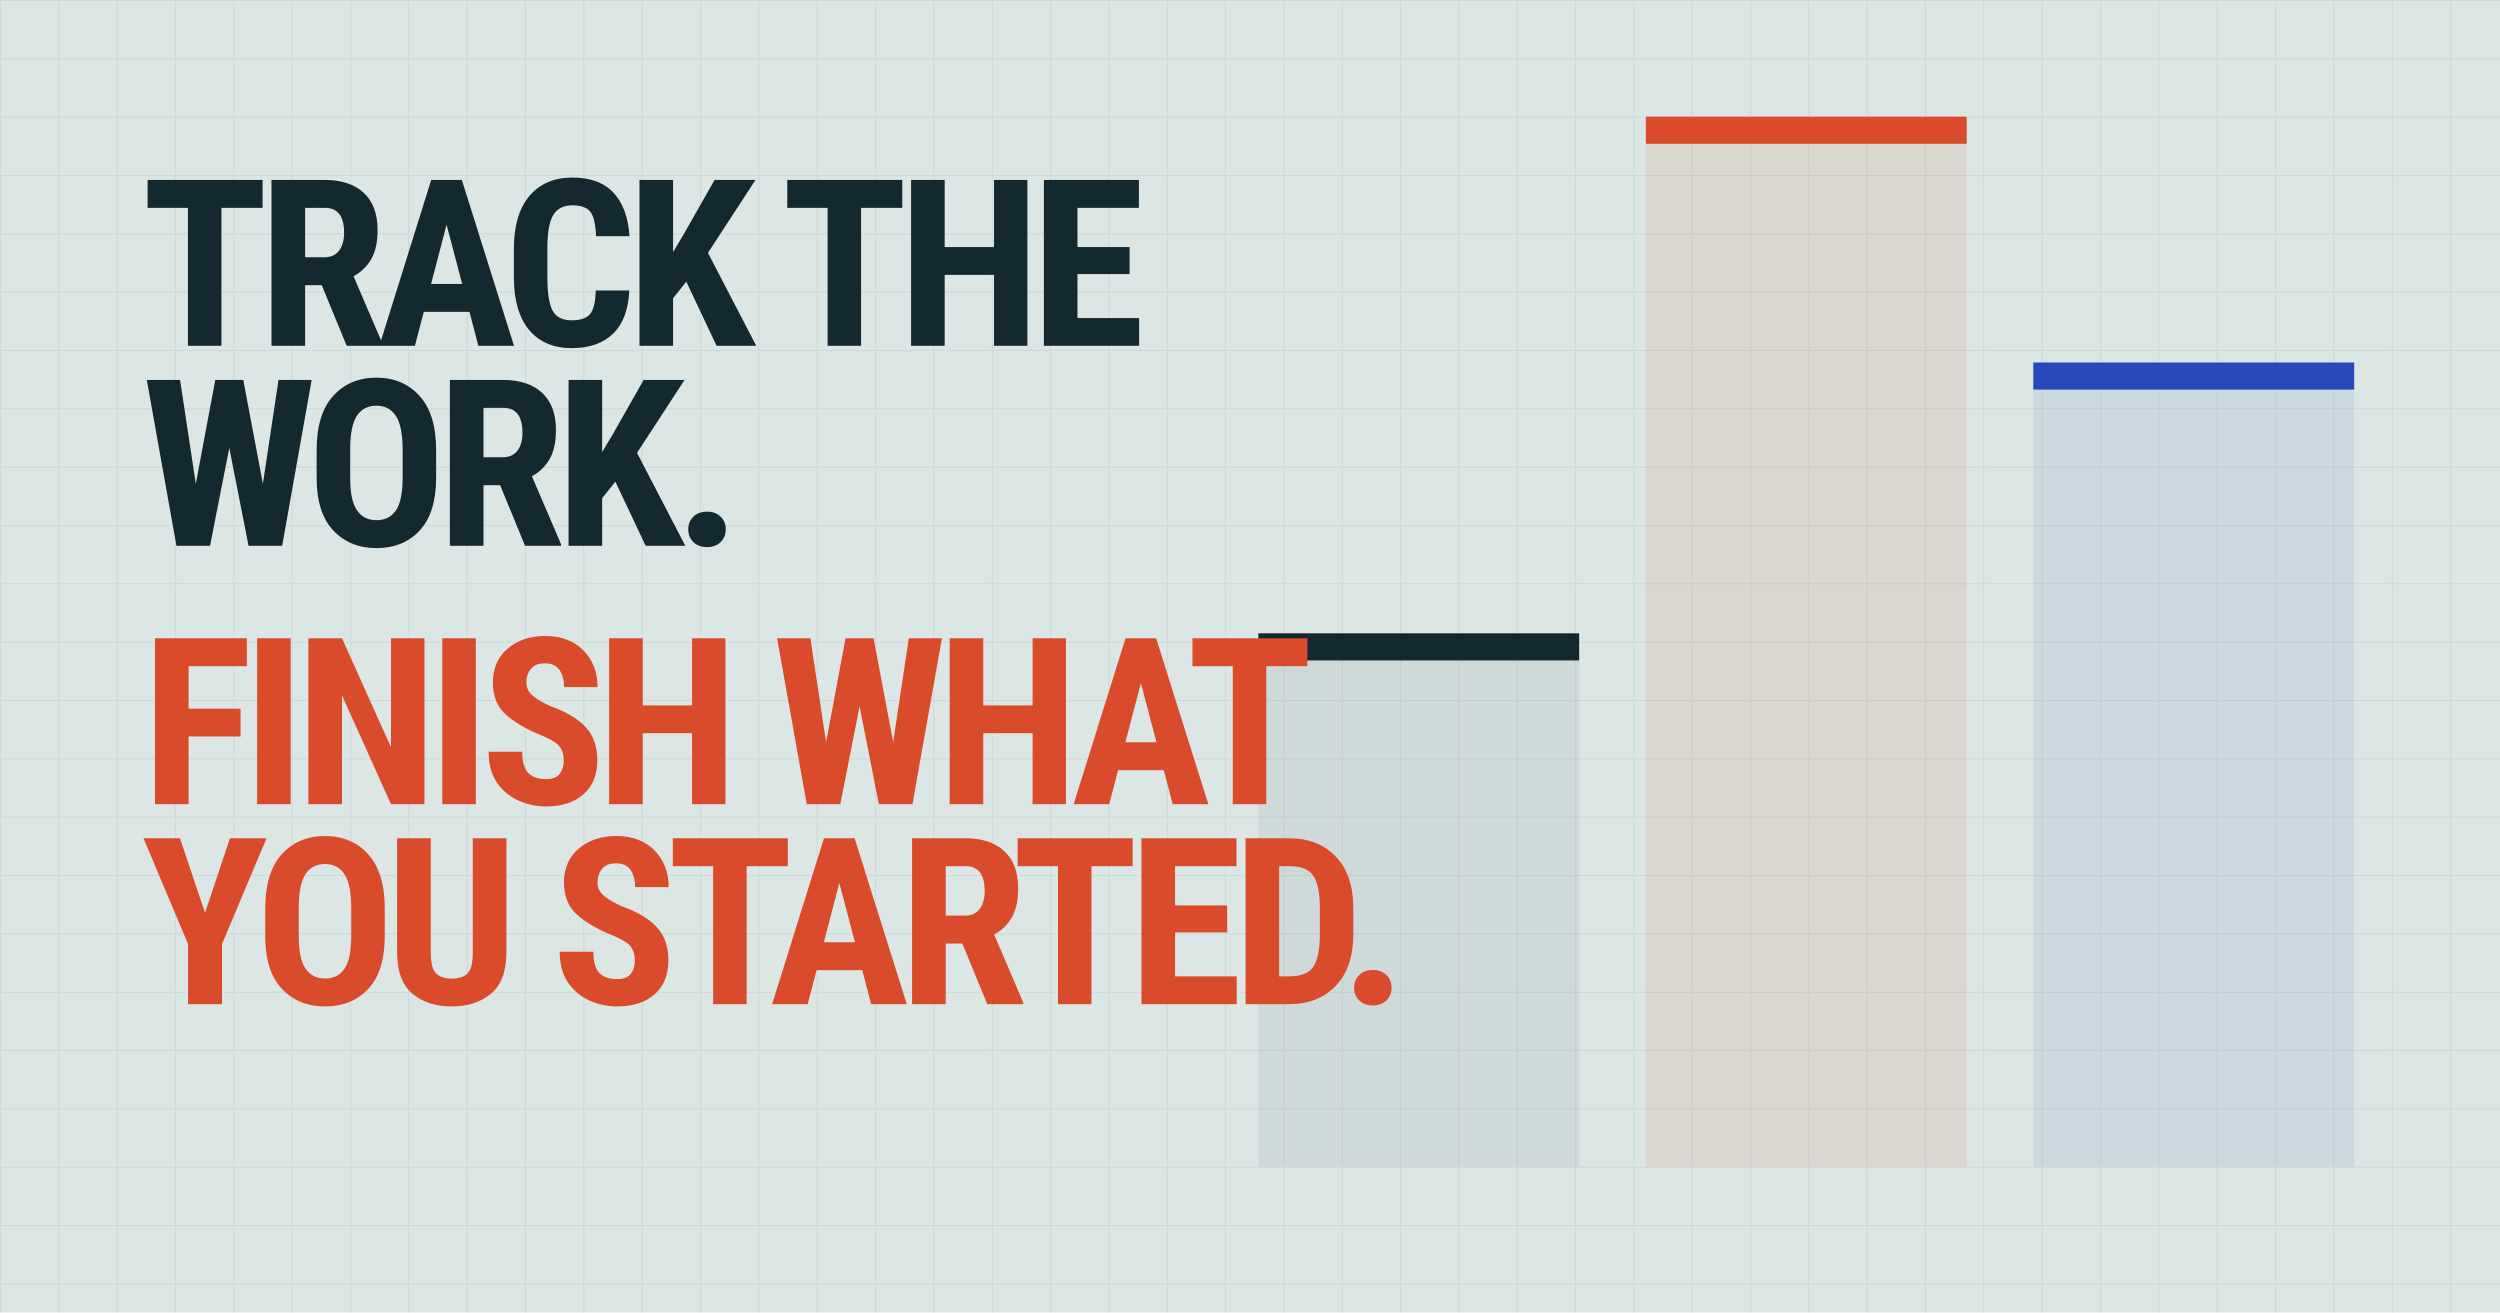
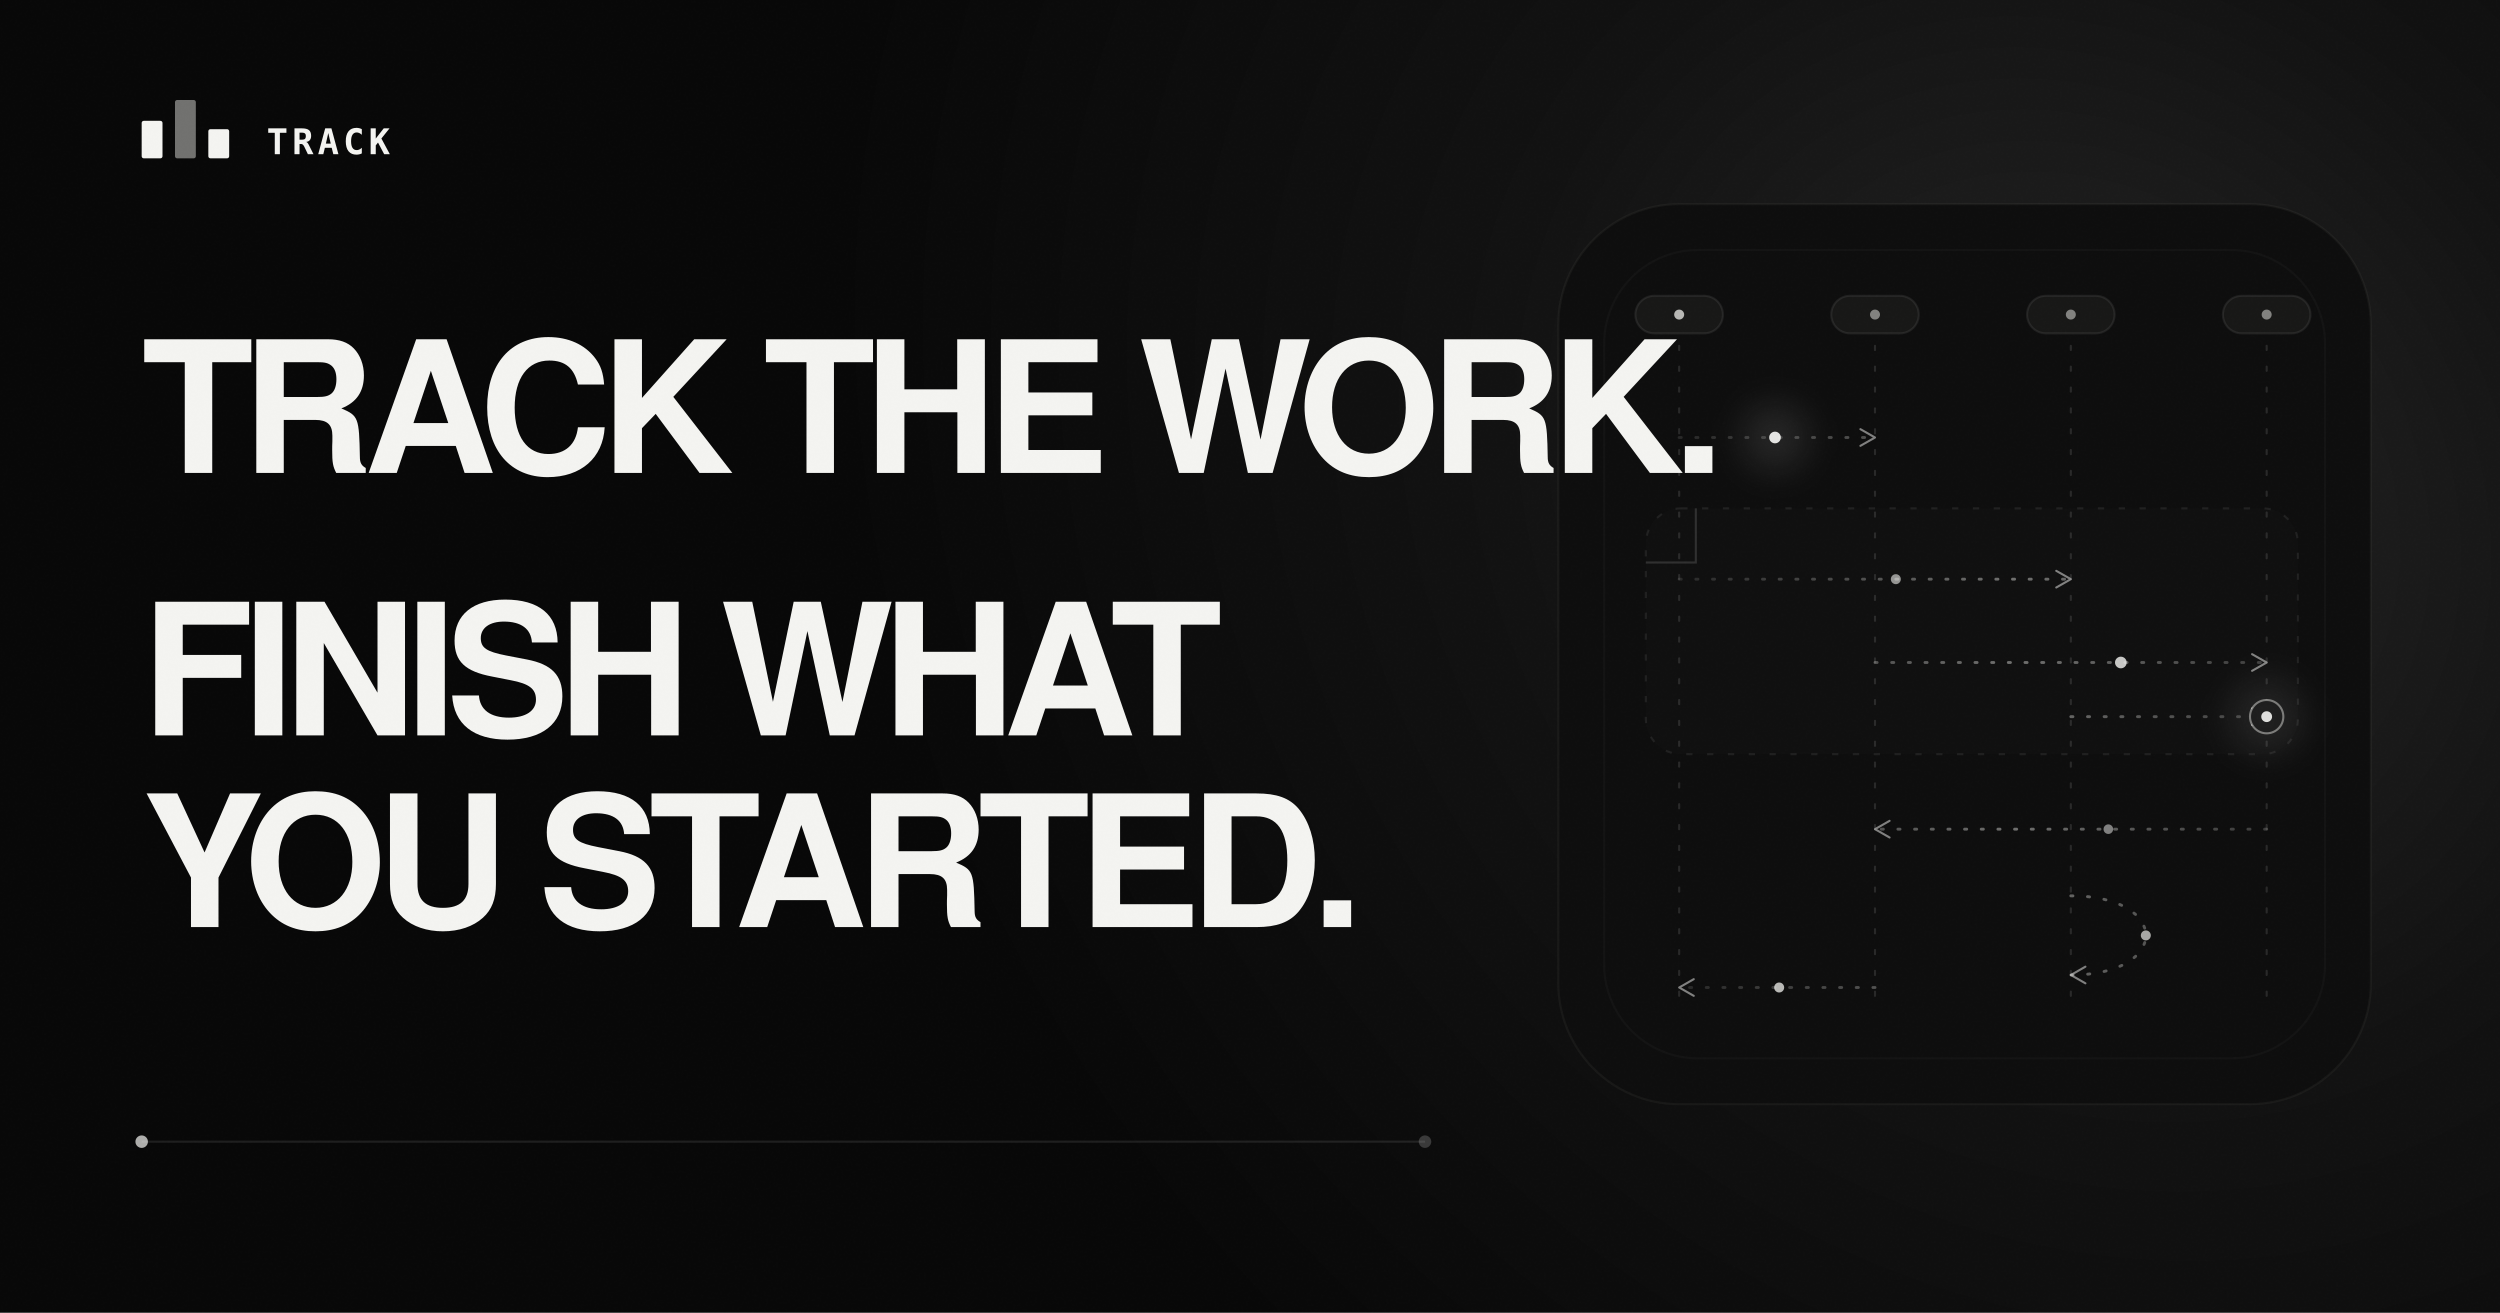
<svg xmlns="http://www.w3.org/2000/svg" width="1200" height="630" viewBox="0 0 1200 630" role="img" aria-labelledby="title description">
  <defs>
-     <pattern id="grid" width="28" height="28" patternUnits="userSpaceOnUse">
-       <path d="M 28 0 L 0 0 0 28" fill="none" stroke="#14292f" stroke-opacity="0.07" stroke-width="1" />
-     </pattern>
+     <radialGradient id="field" cx="0" cy="0" r="1" gradientUnits="userSpaceOnUse" gradientTransform="translate(998 240) rotate(137) scale(560 650)">
+       <stop stop-color="#242424" />
+       <stop offset="0.46" stop-color="#111111" />
+       <stop offset="1" stop-color="#070707" />
+     </radialGradient>
+     <linearGradient id="message" x1="790" y1="0" x2="1110" y2="0" gradientUnits="userSpaceOnUse">
+       <stop stop-color="#F5F5F2" stop-opacity="0.08" />
+       <stop offset="0.55" stop-color="#F5F5F2" stop-opacity="0.42" />
+       <stop offset="1" stop-color="#F5F5F2" stop-opacity="0.16" />
+     </linearGradient>
+     <filter id="softGlow" x="-300%" y="-300%" width="600%" height="600%">
+       <feGaussianBlur stdDeviation="8" />
+     </filter>
+     <filter id="grain" x="0" y="0" width="100%" height="100%">
+       <feTurbulence type="fractalNoise" baseFrequency="0.86" numOctaves="3" seed="11" stitchTiles="stitch" />
+       <feColorMatrix type="saturate" values="0" />
+       <feComponentTransfer>
+         <feFuncA type="table" tableValues="0 0.05" />
+       </feComponentTransfer>
+     </filter>
    <style>
-       .display { font-family: "Arial Narrow", "Avenir Next Condensed", "Roboto Condensed", sans-serif; font-weight: 900; letter-spacing: -5px; }
+       .display {
+         font-family: "Helvetica Neue", Helvetica, Arial, sans-serif;
+         font-weight: 700;
+         letter-spacing: -5px;
+       }
+       .mono {
+         font-family: Menlo, Monaco, Consolas, monospace;
+         font-weight: 700;
+         letter-spacing: 2px;
+       }
+       .lifeline {
+         stroke: #F5F5F2;
+         stroke-opacity: 0.12;
+         stroke-width: 1;
+         stroke-dasharray: 2 8;
+         stroke-linecap: round;
+       }
+       .flow {
+         fill: none;
+         stroke: url(#message);
+         stroke-width: 1.4;
+         stroke-dasharray: 1 7;
+         stroke-linecap: round;
+       }
+       .arrow {
+         fill: none;
+         stroke: #F5F5F2;
+         stroke-opacity: 0.5;
+         stroke-width: 1;
+         stroke-linecap: round;
+         stroke-linejoin: round;
+       }
    </style>
  </defs>
-   <rect width="1200" height="630" fill="#dce7e5" />
-   <rect width="1200" height="630" fill="url(#grid)" />
+   <rect width="1200" height="630" fill="#070707" />
+   <rect width="1200" height="630" fill="url(#field)" />
  <g aria-hidden="true">
-     <rect x="604" y="304" width="154" height="256" fill="#14292f" fill-opacity="0.07" />
-     <rect x="604" y="304" width="154" height="13" fill="#14292f" />
-     <rect x="790" y="56" width="154" height="504" fill="#d94b2b" fill-opacity="0.11" />
-     <rect x="790" y="56" width="154" height="13" fill="#d94b2b" />
-     <rect x="976" y="174" width="154" height="386" fill="#2949ba" fill-opacity="0.09" />
-     <rect x="976" y="174" width="154" height="13" fill="#2949ba" />
+     <rect x="748" y="98" width="390" height="432" rx="58" fill="#0D0D0D" stroke="#F5F5F2" stroke-opacity="0.045" />
+     <rect x="770" y="120" width="346" height="388" rx="45" fill="none" stroke="#F5F5F2" stroke-opacity="0.025" />
+     <g>
+       <rect x="785" y="142" width="42" height="18" rx="9" fill="#F5F5F2" fill-opacity="0.045" stroke="#F5F5F2" stroke-opacity="0.08" />
+       <rect x="879" y="142" width="42" height="18" rx="9" fill="#F5F5F2" fill-opacity="0.045" stroke="#F5F5F2" stroke-opacity="0.08" />
+       <rect x="973" y="142" width="42" height="18" rx="9" fill="#F5F5F2" fill-opacity="0.045" stroke="#F5F5F2" stroke-opacity="0.08" />
+       <rect x="1067" y="142" width="42" height="18" rx="9" fill="#F5F5F2" fill-opacity="0.045" stroke="#F5F5F2" stroke-opacity="0.08" />
+       <circle cx="806" cy="151" r="2.4" fill="#F5F5F2" fill-opacity="0.72" />
+       <circle cx="900" cy="151" r="2.4" fill="#F5F5F2" fill-opacity="0.48" />
+       <circle cx="994" cy="151" r="2.4" fill="#F5F5F2" fill-opacity="0.48" />
+       <circle cx="1088" cy="151" r="2.4" fill="#F5F5F2" fill-opacity="0.48" />
+       <path d="M806 166V482" class="lifeline" />
+       <path d="M900 166V482" class="lifeline" />
+       <path d="M994 166V482" class="lifeline" />
+       <path d="M1088 166V482" class="lifeline" />
+       <path d="M806 210H900" class="flow" />
+       <path d="M893 206L900 210L893 214" class="arrow" />
+       <circle cx="852" cy="210" r="2.8" fill="#F5F5F2" fill-opacity="0.92" />
+       <circle cx="852" cy="210" r="16" fill="#F5F5F2" fill-opacity="0.1" filter="url(#softGlow)" />
+       <rect x="790" y="244" width="313" height="118" rx="17" fill="#F5F5F2" fill-opacity="0.012" stroke="#F5F5F2" stroke-opacity="0.08" stroke-dasharray="3 7" />
+       <path d="M790 270H814V244" fill="none" stroke="#F5F5F2" stroke-opacity="0.14" />
+       <path d="M806 278H994" class="flow" />
+       <path d="M987 274L994 278L987 282" class="arrow" />
+       <circle cx="910" cy="278" r="2.4" fill="#F5F5F2" fill-opacity="0.58" />
+       <path d="M900 318H1088" class="flow" />
+       <path d="M1081 314L1088 318L1081 322" class="arrow" />
+       <circle cx="1018" cy="318" r="2.8" fill="#F5F5F2" fill-opacity="0.8" />
+       <path d="M994 344H1088" class="flow" />
+       <path d="M1081 340L1088 344L1081 348" class="arrow" />
+       <circle cx="1088" cy="344" r="8" fill="#0D0D0D" stroke="#F5F5F2" stroke-opacity="0.44" />
+       <circle cx="1088" cy="344" r="2.6" fill="#F5F5F2" fill-opacity="0.9" />
+       <circle cx="1088" cy="344" r="18" fill="#F5F5F2" fill-opacity="0.08" filter="url(#softGlow)" />
+       <path d="M1088 398H900" class="flow" />
+       <path d="M907 394L900 398L907 402" class="arrow" />
+       <circle cx="1012" cy="398" r="2.3" fill="#F5F5F2" fill-opacity="0.5" />
+       <path d="M994 430C1042 430 1042 468 994 468" class="flow" />
+       <path d="M1001 464L994 468L1001 472" class="arrow" />
+       <circle cx="1030" cy="449" r="2.4" fill="#F5F5F2" fill-opacity="0.66" />
+       <path d="M900 474H806" class="flow" />
+       <path d="M813 470L806 474L813 478" class="arrow" />
+       <circle cx="854" cy="474" r="2.4" fill="#F5F5F2" fill-opacity="0.74" />
+     </g>
+   </g>
+   <g aria-label="Track">
+     <rect x="68" y="58" width="10" height="18" rx="1" fill="#F4F4F1" />
+     <rect x="84" y="48" width="10" height="28" rx="1" fill="#71716F" />
+     <rect x="100" y="62" width="10" height="14" rx="1" fill="#F4F4F1" />
+     <text x="128" y="74" fill="#F4F4F1" class="mono" font-size="17">TRACK</text>
  </g>
  <g aria-label="Track the work. Finish what you started.">
-     <text x="68" y="166" fill="#14292f" class="display" font-size="112">TRACK THE</text>
-     <text x="68" y="262" fill="#14292f" class="display" font-size="112">WORK.</text>
-     <text x="68" y="386" fill="#d94b2b" class="display" font-size="112">FINISH WHAT</text>
-     <text x="68" y="482" fill="#d94b2b" class="display" font-size="112">YOU STARTED.</text>
+     <text x="68" y="227" fill="#F4F4F1" class="display" font-size="88">TRACK THE WORK.</text>
+     <text x="68" y="353" fill="#F4F4F1" class="display" font-size="88">FINISH WHAT</text>
+     <text x="68" y="445" fill="#F4F4F1" class="display" font-size="88">YOU STARTED.</text>
  </g>
+   <g aria-hidden="true">
+     <path d="M68 548H684" stroke="#F4F4F1" stroke-opacity="0.1" />
+     <circle cx="68" cy="548" r="3" fill="#F4F4F1" fill-opacity="0.7" />
+     <circle cx="684" cy="548" r="3" fill="#F4F4F1" fill-opacity="0.2" />
+   </g>
+   <rect width="1200" height="630" filter="url(#grain)" opacity="0.3" pointer-events="none" />
</svg>
